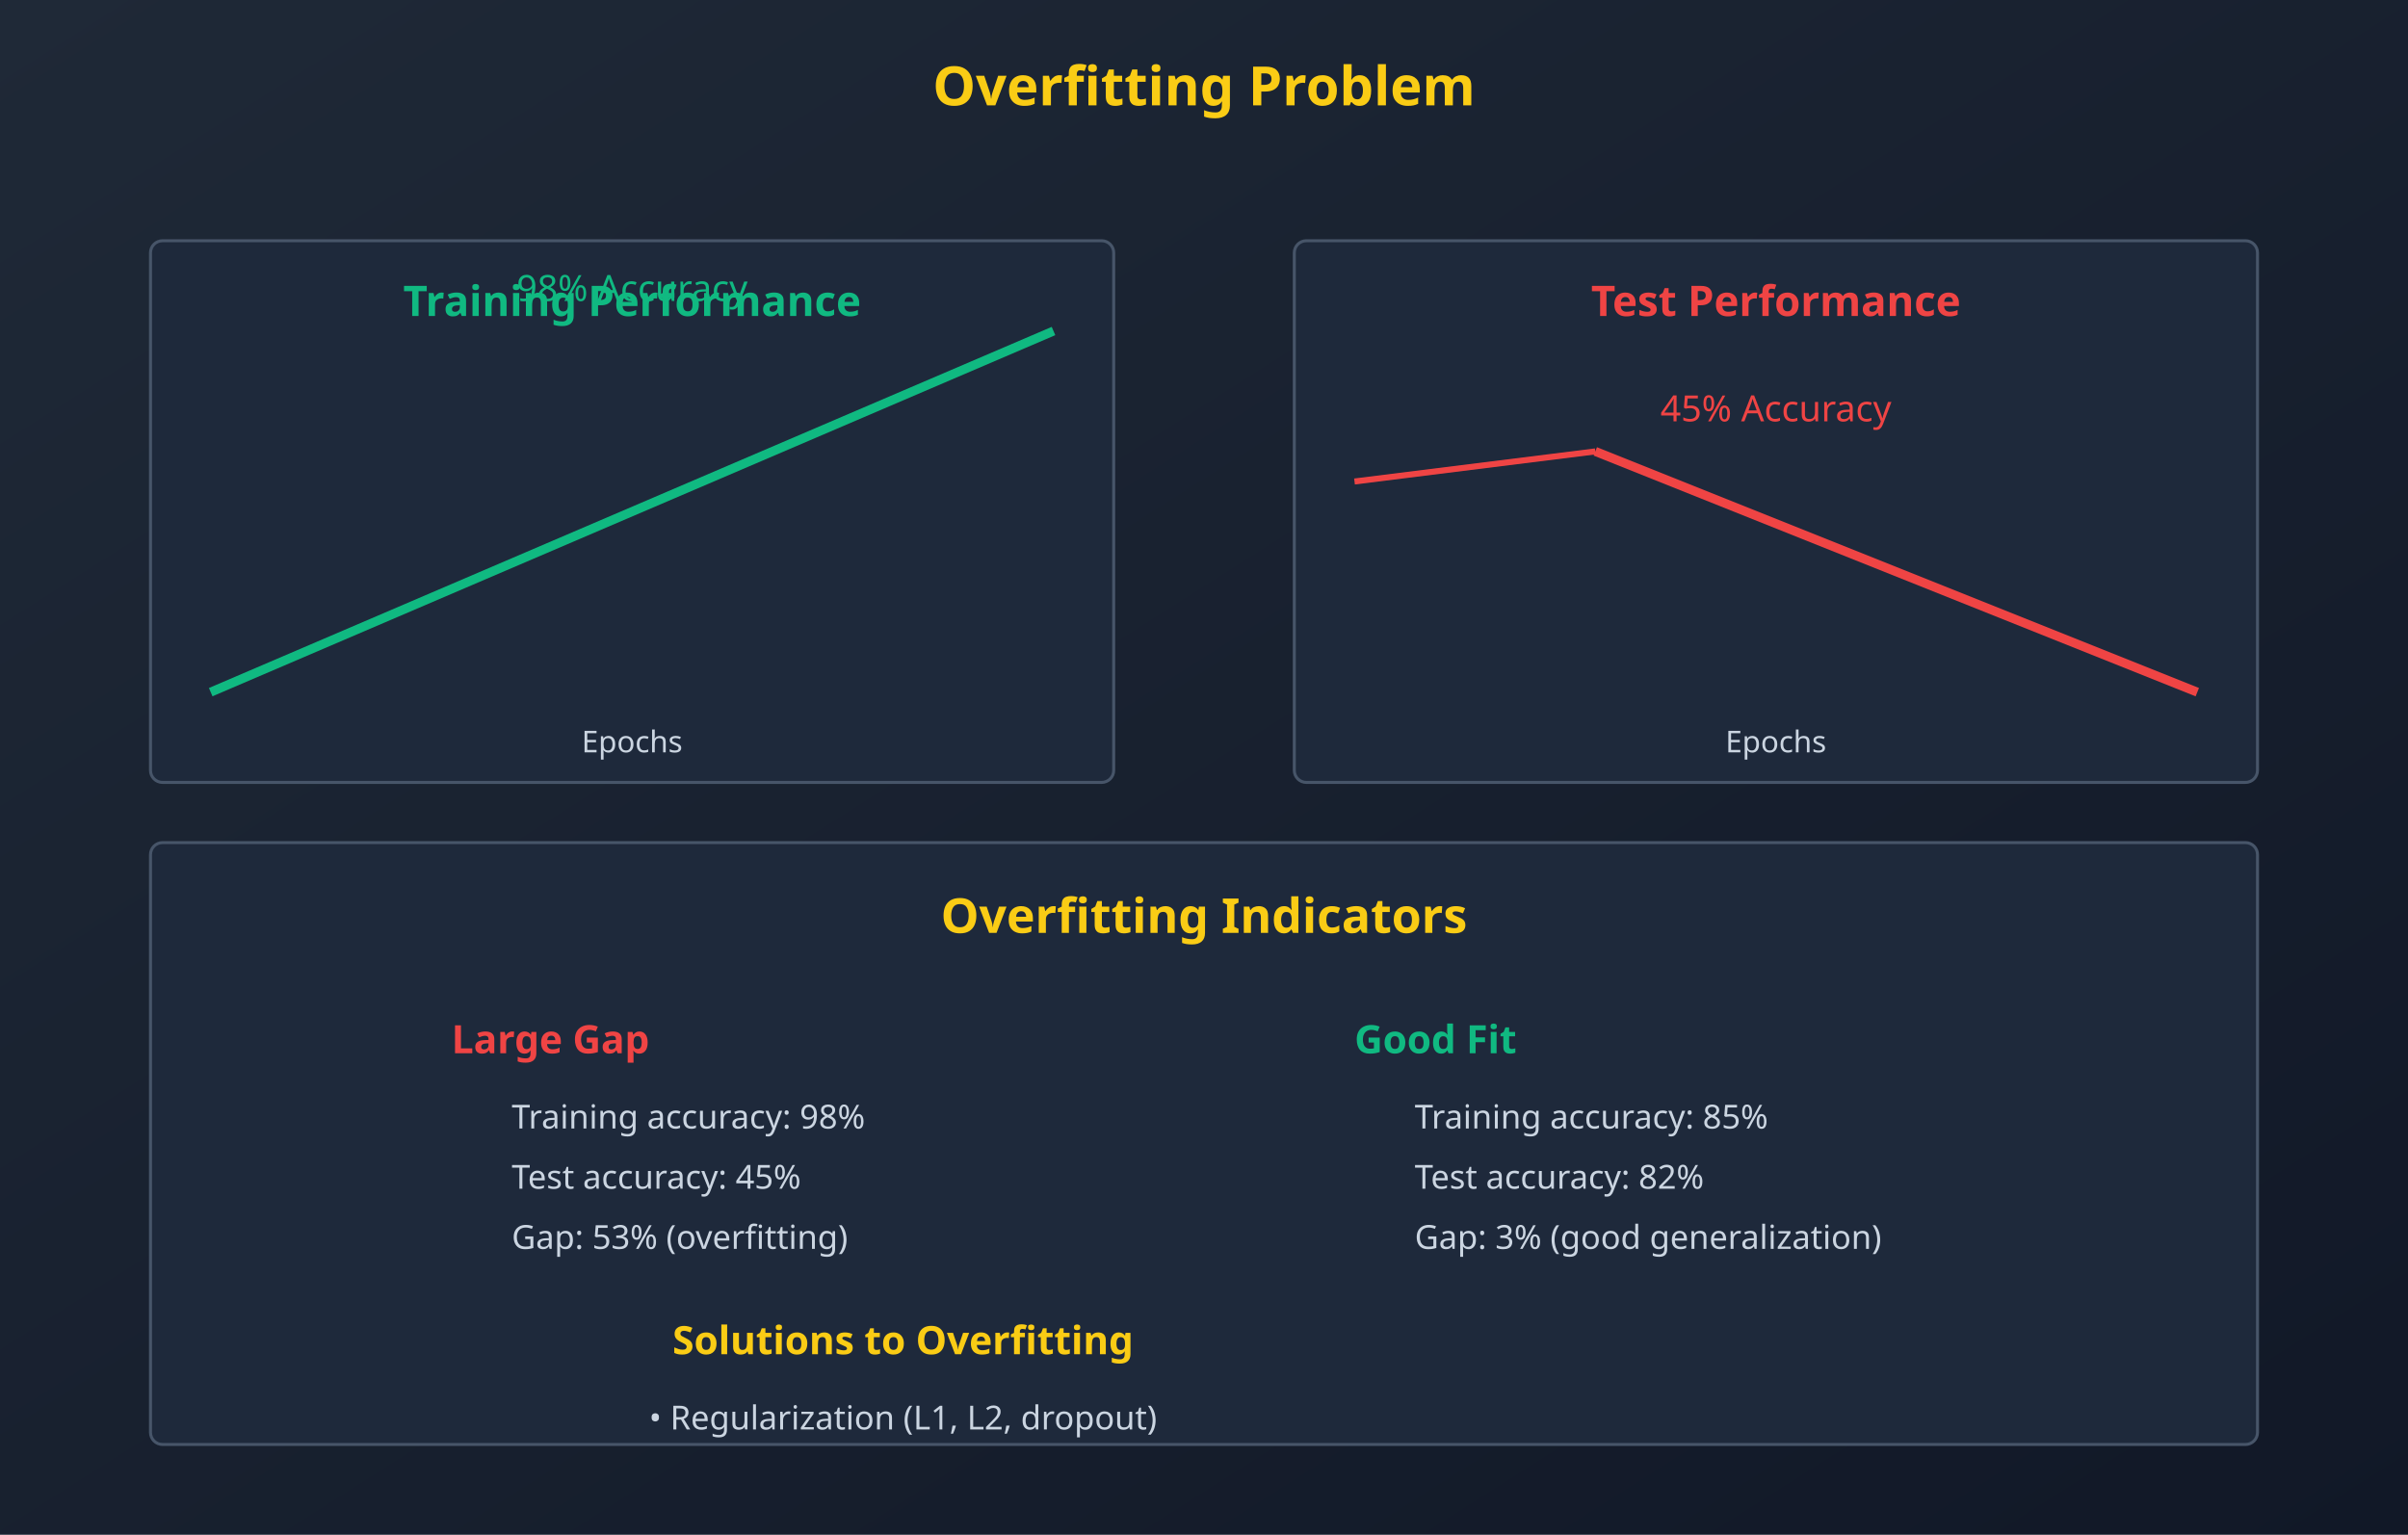
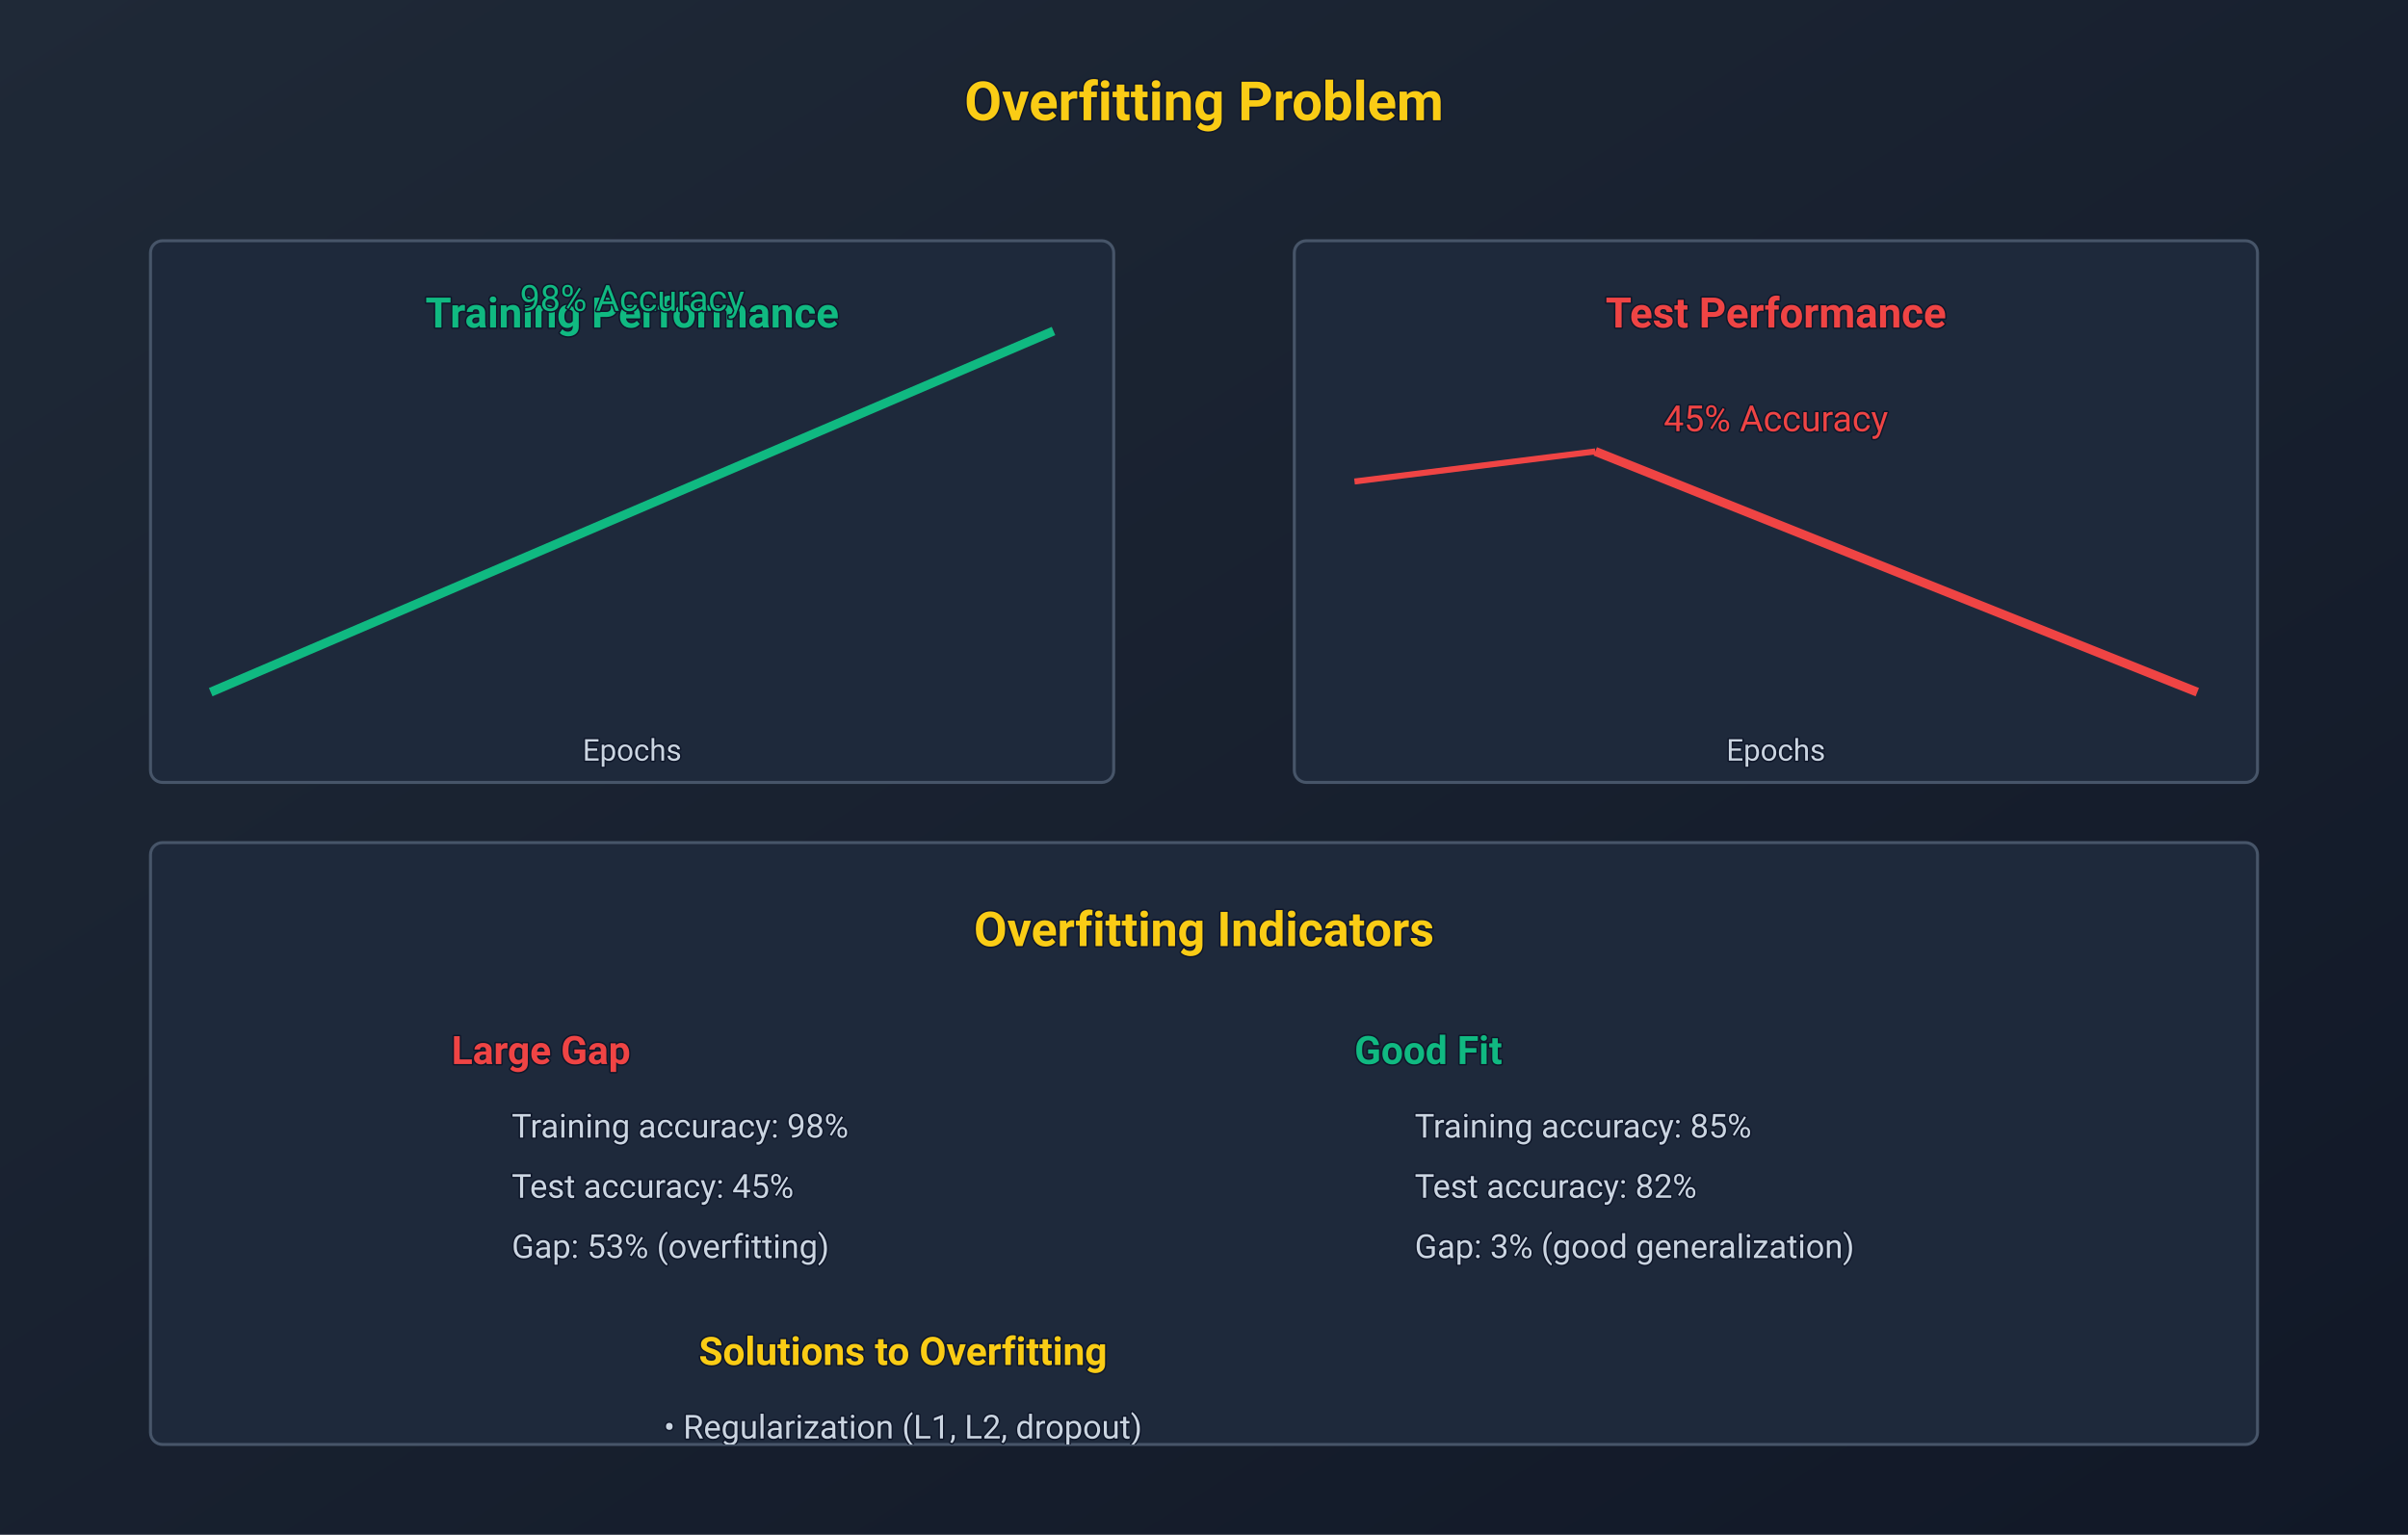
- <svg xmlns="http://www.w3.org/2000/svg" width="800" height="510" viewBox="0 0 800 510">
+ <svg xmlns="http://www.w3.org/2000/svg" width="800" height="510" viewBox="0 0 800 510" preserveAspectRatio="xMidYMid meet">
  <defs>
    <linearGradient id="bgGrad" x1="0%" y1="0%" x2="100%" y2="100%">
      <stop offset="0%" style="stop-color:#1f2937;stop-opacity:1" />
      <stop offset="100%" style="stop-color:#111827;stop-opacity:1" />
    </linearGradient>
    <clipPath id="clip-1765356398544-2">
      <rect x="0" y="0" width="700" height="200" rx="4" />
    </clipPath>
    <clipPath id="clip-1765356398544-1">
      <rect x="0" y="0" width="320" height="180" rx="4" />
    </clipPath>
    <clipPath id="clip-1765356398544-0">
      <rect x="0" y="0" width="320" height="180" rx="4" />
    </clipPath>
  </defs>
  <rect width="800" height="510" fill="url(#bgGrad)" />
-   <text x="400" y="35" font-family="system-ui, sans-serif" font-size="18" font-weight="bold" fill="#facc15" text-anchor="middle">Overfitting Problem</text>
+   <text x="400" y="35" font-family="system-ui, -apple-system, BlinkMacSystemFont, 'Segoe UI', Roboto, sans-serif" font-size="18" font-weight="bold" fill="#facc15" text-anchor="middle" dominant-baseline="middle" stroke="#0f172a" stroke-width="1" paint-order="stroke fill" stroke-linejoin="round">Overfitting Problem</text>
  <g transform="translate(50, 80)">
    <rect x="0" y="0" width="320" height="180" fill="#1e293b" rx="4" stroke="#475569" stroke-width="1" />
    <g clip-path="url(#clip-1765356398544-0)">
-       <text x="160" y="25" font-family="system-ui, sans-serif" font-size="14" font-weight="bold" fill="#10b981" text-anchor="middle">Training Performance</text>
-       <text x="160" y="20" font-family="system-ui, sans-serif" font-size="12" fill="#10b981" text-anchor="middle">98% Accuracy</text>
-       <text x="160" y="170" font-family="system-ui, sans-serif" font-size="10" fill="#cbd5e1" text-anchor="middle">Epochs</text>
-       <text x="160" y="195" font-family="system-ui, sans-serif" font-size="11" fill="#10b981" text-anchor="middle">Model memorizes training data</text>
+       <text x="160" y="25" font-family="system-ui, -apple-system, BlinkMacSystemFont, 'Segoe UI', Roboto, sans-serif" font-size="14" font-weight="bold" fill="#10b981" text-anchor="middle" dominant-baseline="middle" stroke="#0f172a" stroke-width="1" paint-order="stroke fill" stroke-linejoin="round">Training Performance</text>
+       <text x="160" y="20" font-family="system-ui, -apple-system, BlinkMacSystemFont, 'Segoe UI', Roboto, sans-serif" font-size="12" fill="#10b981" text-anchor="middle" dominant-baseline="middle" stroke="#0f172a" stroke-width="1" paint-order="stroke fill" stroke-linejoin="round">98% Accuracy</text>
+       <text x="160" y="170" font-family="system-ui, -apple-system, BlinkMacSystemFont, 'Segoe UI', Roboto, sans-serif" font-size="10" fill="#cbd5e1" text-anchor="middle" dominant-baseline="middle" stroke="#0f172a" stroke-width="1" paint-order="stroke fill" stroke-linejoin="round">Epochs</text>
+       <text x="160" y="195" font-family="system-ui, -apple-system, BlinkMacSystemFont, 'Segoe UI', Roboto, sans-serif" font-size="11" fill="#10b981" text-anchor="middle" dominant-baseline="middle" stroke="#0f172a" stroke-width="1" paint-order="stroke fill" stroke-linejoin="round">Model memorizes training data</text>
    </g>
    <line x1="20" y1="150" x2="300" y2="30" stroke="#10b981" stroke-width="3" />
  </g>
  <g transform="translate(430, 80)">
    <rect x="0" y="0" width="320" height="180" fill="#1e293b" rx="4" stroke="#475569" stroke-width="1" />
    <g clip-path="url(#clip-1765356398544-1)">
-       <text x="160" y="25" font-family="system-ui, sans-serif" font-size="14" font-weight="bold" fill="#ef4444" text-anchor="middle">Test Performance</text>
-       <text x="160" y="60" font-family="system-ui, sans-serif" font-size="12" fill="#ef4444" text-anchor="middle">45% Accuracy</text>
-       <text x="160" y="170" font-family="system-ui, sans-serif" font-size="10" fill="#cbd5e1" text-anchor="middle">Epochs</text>
-       <text x="160" y="195" font-family="system-ui, sans-serif" font-size="11" fill="#ef4444" text-anchor="middle">Fails on new data</text>
+       <text x="160" y="25" font-family="system-ui, -apple-system, BlinkMacSystemFont, 'Segoe UI', Roboto, sans-serif" font-size="14" font-weight="bold" fill="#ef4444" text-anchor="middle" dominant-baseline="middle" stroke="#0f172a" stroke-width="1" paint-order="stroke fill" stroke-linejoin="round">Test Performance</text>
+       <text x="160" y="60" font-family="system-ui, -apple-system, BlinkMacSystemFont, 'Segoe UI', Roboto, sans-serif" font-size="12" fill="#ef4444" text-anchor="middle" dominant-baseline="middle" stroke="#0f172a" stroke-width="1" paint-order="stroke fill" stroke-linejoin="round">45% Accuracy</text>
+       <text x="160" y="170" font-family="system-ui, -apple-system, BlinkMacSystemFont, 'Segoe UI', Roboto, sans-serif" font-size="10" fill="#cbd5e1" text-anchor="middle" dominant-baseline="middle" stroke="#0f172a" stroke-width="1" paint-order="stroke fill" stroke-linejoin="round">Epochs</text>
+       <text x="160" y="195" font-family="system-ui, -apple-system, BlinkMacSystemFont, 'Segoe UI', Roboto, sans-serif" font-size="11" fill="#ef4444" text-anchor="middle" dominant-baseline="middle" stroke="#0f172a" stroke-width="1" paint-order="stroke fill" stroke-linejoin="round">Fails on new data</text>
    </g>
    <line x1="20" y1="80" x2="100" y2="70" stroke="#ef4444" stroke-width="2" />
    <line x1="100" y1="70" x2="300" y2="150" stroke="#ef4444" stroke-width="3" />
  </g>
  <g transform="translate(50, 280)">
    <rect x="0" y="0" width="700" height="200" fill="#1e293b" rx="4" stroke="#475569" stroke-width="1" />
    <g clip-path="url(#clip-1765356398544-2)">
-       <text x="350" y="30" font-family="system-ui, sans-serif" font-size="16" font-weight="bold" fill="#facc15" text-anchor="middle">Overfitting Indicators</text>
-       <text x="100" y="70" font-family="system-ui, sans-serif" font-size="13" font-weight="bold" fill="#ef4444">Large Gap</text>
-       <text x="120" y="95" font-family="system-ui, sans-serif" font-size="11" fill="#cbd5e1">Training accuracy: 98%</text>
-       <text x="120" y="115" font-family="system-ui, sans-serif" font-size="11" fill="#cbd5e1">Test accuracy: 45%</text>
-       <text x="120" y="135" font-family="system-ui, sans-serif" font-size="11" fill="#cbd5e1">Gap: 53% (overfitting)</text>
-       <text x="400" y="70" font-family="system-ui, sans-serif" font-size="13" font-weight="bold" fill="#10b981">Good Fit</text>
-       <text x="420" y="95" font-family="system-ui, sans-serif" font-size="11" fill="#cbd5e1">Training accuracy: 85%</text>
-       <text x="420" y="115" font-family="system-ui, sans-serif" font-size="11" fill="#cbd5e1">Test accuracy: 82%</text>
-       <text x="420" y="135" font-family="system-ui, sans-serif" font-size="11" fill="#cbd5e1">Gap: 3% (good generalization)</text>
-       <text x="250" y="170" font-family="system-ui, sans-serif" font-size="13" font-weight="bold" fill="#facc15" text-anchor="middle">Solutions to Overfitting</text>
-       <text x="250" y="195" font-family="system-ui, sans-serif" font-size="11" fill="#cbd5e1" text-anchor="middle">• Regularization (L1, L2, dropout)</text>
-       <text x="250" y="215" font-family="system-ui, sans-serif" font-size="11" fill="#cbd5e1" text-anchor="middle">• More training data</text>
-       <text x="250" y="235" font-family="system-ui, sans-serif" font-size="11" fill="#cbd5e1" text-anchor="middle">• Simpler model architecture</text>
-       <text x="250" y="255" font-family="system-ui, sans-serif" font-size="11" fill="#cbd5e1" text-anchor="middle">• Early stopping</text>
+       <text x="350" y="30" font-family="system-ui, -apple-system, BlinkMacSystemFont, 'Segoe UI', Roboto, sans-serif" font-size="16" font-weight="bold" fill="#facc15" text-anchor="middle" dominant-baseline="middle" stroke="#0f172a" stroke-width="1" paint-order="stroke fill" stroke-linejoin="round">Overfitting Indicators</text>
+       <text x="100" y="70" font-family="system-ui, -apple-system, BlinkMacSystemFont, 'Segoe UI', Roboto, sans-serif" font-size="13" font-weight="bold" fill="#ef4444" dominant-baseline="middle" stroke="#0f172a" stroke-width="1" paint-order="stroke fill" stroke-linejoin="round">Large Gap</text>
+       <text x="120" y="95" font-family="system-ui, -apple-system, BlinkMacSystemFont, 'Segoe UI', Roboto, sans-serif" font-size="11" fill="#cbd5e1" dominant-baseline="middle" stroke="#0f172a" stroke-width="1" paint-order="stroke fill" stroke-linejoin="round">Training accuracy: 98%</text>
+       <text x="120" y="115" font-family="system-ui, -apple-system, BlinkMacSystemFont, 'Segoe UI', Roboto, sans-serif" font-size="11" fill="#cbd5e1" dominant-baseline="middle" stroke="#0f172a" stroke-width="1" paint-order="stroke fill" stroke-linejoin="round">Test accuracy: 45%</text>
+       <text x="120" y="135" font-family="system-ui, -apple-system, BlinkMacSystemFont, 'Segoe UI', Roboto, sans-serif" font-size="11" fill="#cbd5e1" dominant-baseline="middle" stroke="#0f172a" stroke-width="1" paint-order="stroke fill" stroke-linejoin="round">Gap: 53% (overfitting)</text>
+       <text x="400" y="70" font-family="system-ui, -apple-system, BlinkMacSystemFont, 'Segoe UI', Roboto, sans-serif" font-size="13" font-weight="bold" fill="#10b981" dominant-baseline="middle" stroke="#0f172a" stroke-width="1" paint-order="stroke fill" stroke-linejoin="round">Good Fit</text>
+       <text x="420" y="95" font-family="system-ui, -apple-system, BlinkMacSystemFont, 'Segoe UI', Roboto, sans-serif" font-size="11" fill="#cbd5e1" dominant-baseline="middle" stroke="#0f172a" stroke-width="1" paint-order="stroke fill" stroke-linejoin="round">Training accuracy: 85%</text>
+       <text x="420" y="115" font-family="system-ui, -apple-system, BlinkMacSystemFont, 'Segoe UI', Roboto, sans-serif" font-size="11" fill="#cbd5e1" dominant-baseline="middle" stroke="#0f172a" stroke-width="1" paint-order="stroke fill" stroke-linejoin="round">Test accuracy: 82%</text>
+       <text x="420" y="135" font-family="system-ui, -apple-system, BlinkMacSystemFont, 'Segoe UI', Roboto, sans-serif" font-size="11" fill="#cbd5e1" dominant-baseline="middle" stroke="#0f172a" stroke-width="1" paint-order="stroke fill" stroke-linejoin="round">Gap: 3% (good generalization)</text>
+       <text x="250" y="170" font-family="system-ui, -apple-system, BlinkMacSystemFont, 'Segoe UI', Roboto, sans-serif" font-size="13" font-weight="bold" fill="#facc15" text-anchor="middle" dominant-baseline="middle" stroke="#0f172a" stroke-width="1" paint-order="stroke fill" stroke-linejoin="round">Solutions to Overfitting</text>
+       <text x="250" y="195" font-family="system-ui, -apple-system, BlinkMacSystemFont, 'Segoe UI', Roboto, sans-serif" font-size="11" fill="#cbd5e1" text-anchor="middle" dominant-baseline="middle" stroke="#0f172a" stroke-width="1" paint-order="stroke fill" stroke-linejoin="round">• Regularization (L1, L2, dropout)</text>
+       <text x="250" y="215" font-family="system-ui, -apple-system, BlinkMacSystemFont, 'Segoe UI', Roboto, sans-serif" font-size="11" fill="#cbd5e1" text-anchor="middle" dominant-baseline="middle" stroke="#0f172a" stroke-width="1" paint-order="stroke fill" stroke-linejoin="round">• More training data</text>
+       <text x="250" y="235" font-family="system-ui, -apple-system, BlinkMacSystemFont, 'Segoe UI', Roboto, sans-serif" font-size="11" fill="#cbd5e1" text-anchor="middle" dominant-baseline="middle" stroke="#0f172a" stroke-width="1" paint-order="stroke fill" stroke-linejoin="round">• Simpler model architecture</text>
+       <text x="250" y="255" font-family="system-ui, -apple-system, BlinkMacSystemFont, 'Segoe UI', Roboto, sans-serif" font-size="11" fill="#cbd5e1" text-anchor="middle" dominant-baseline="middle" stroke="#0f172a" stroke-width="1" paint-order="stroke fill" stroke-linejoin="round">• Early stopping</text>
    </g>
  </g>
</svg>
